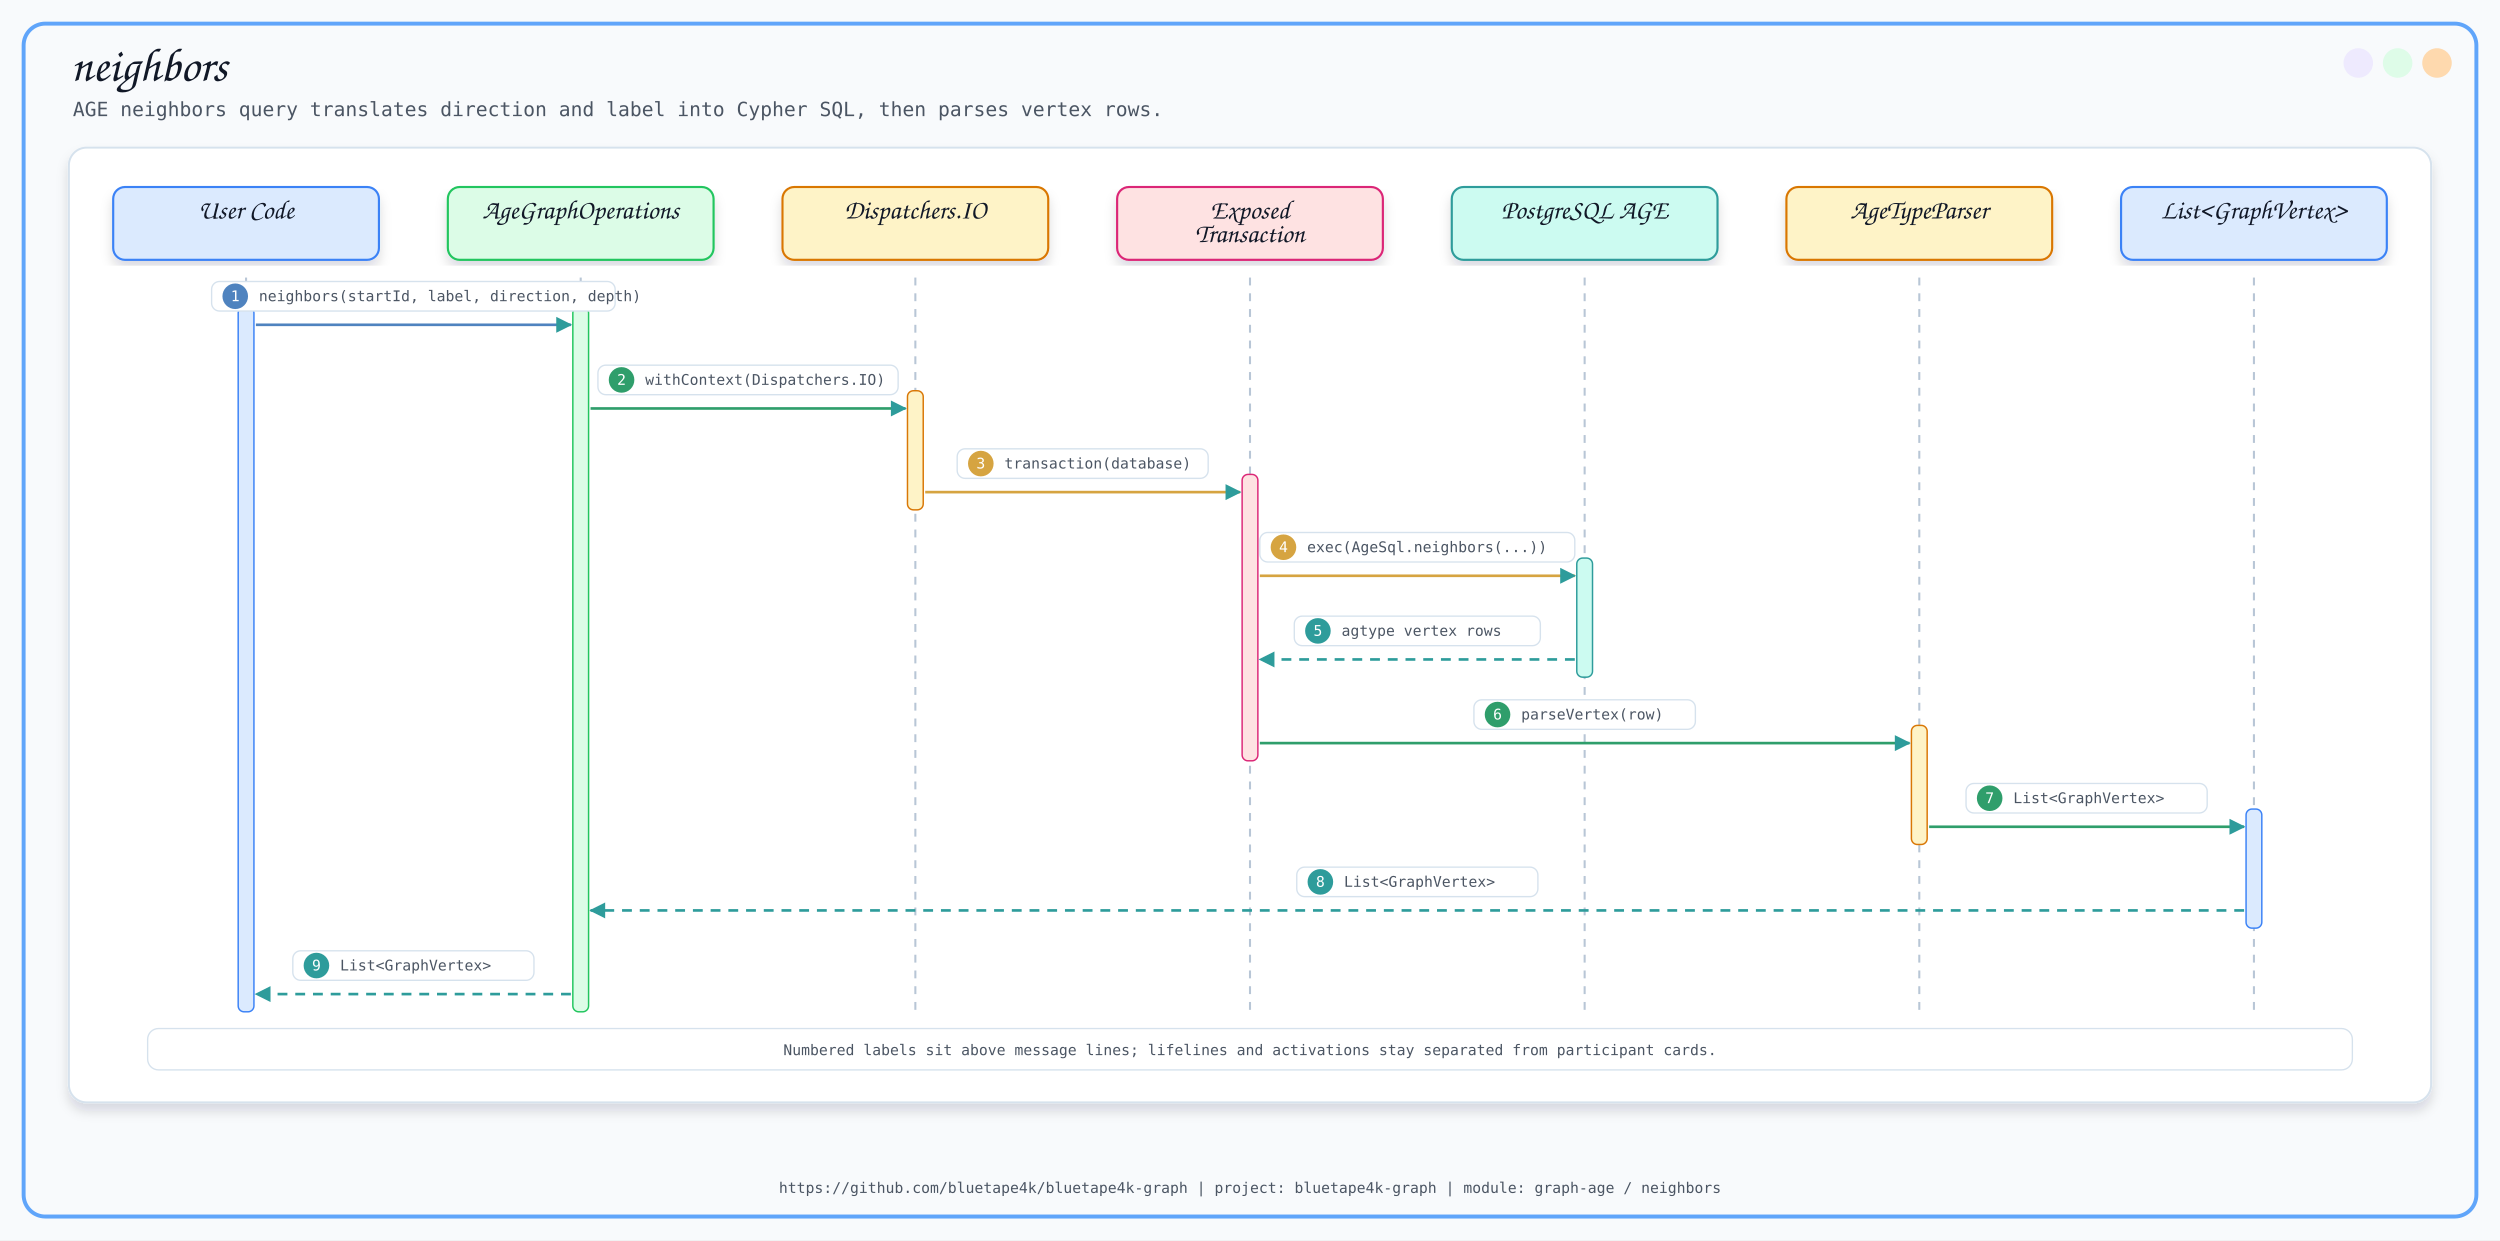
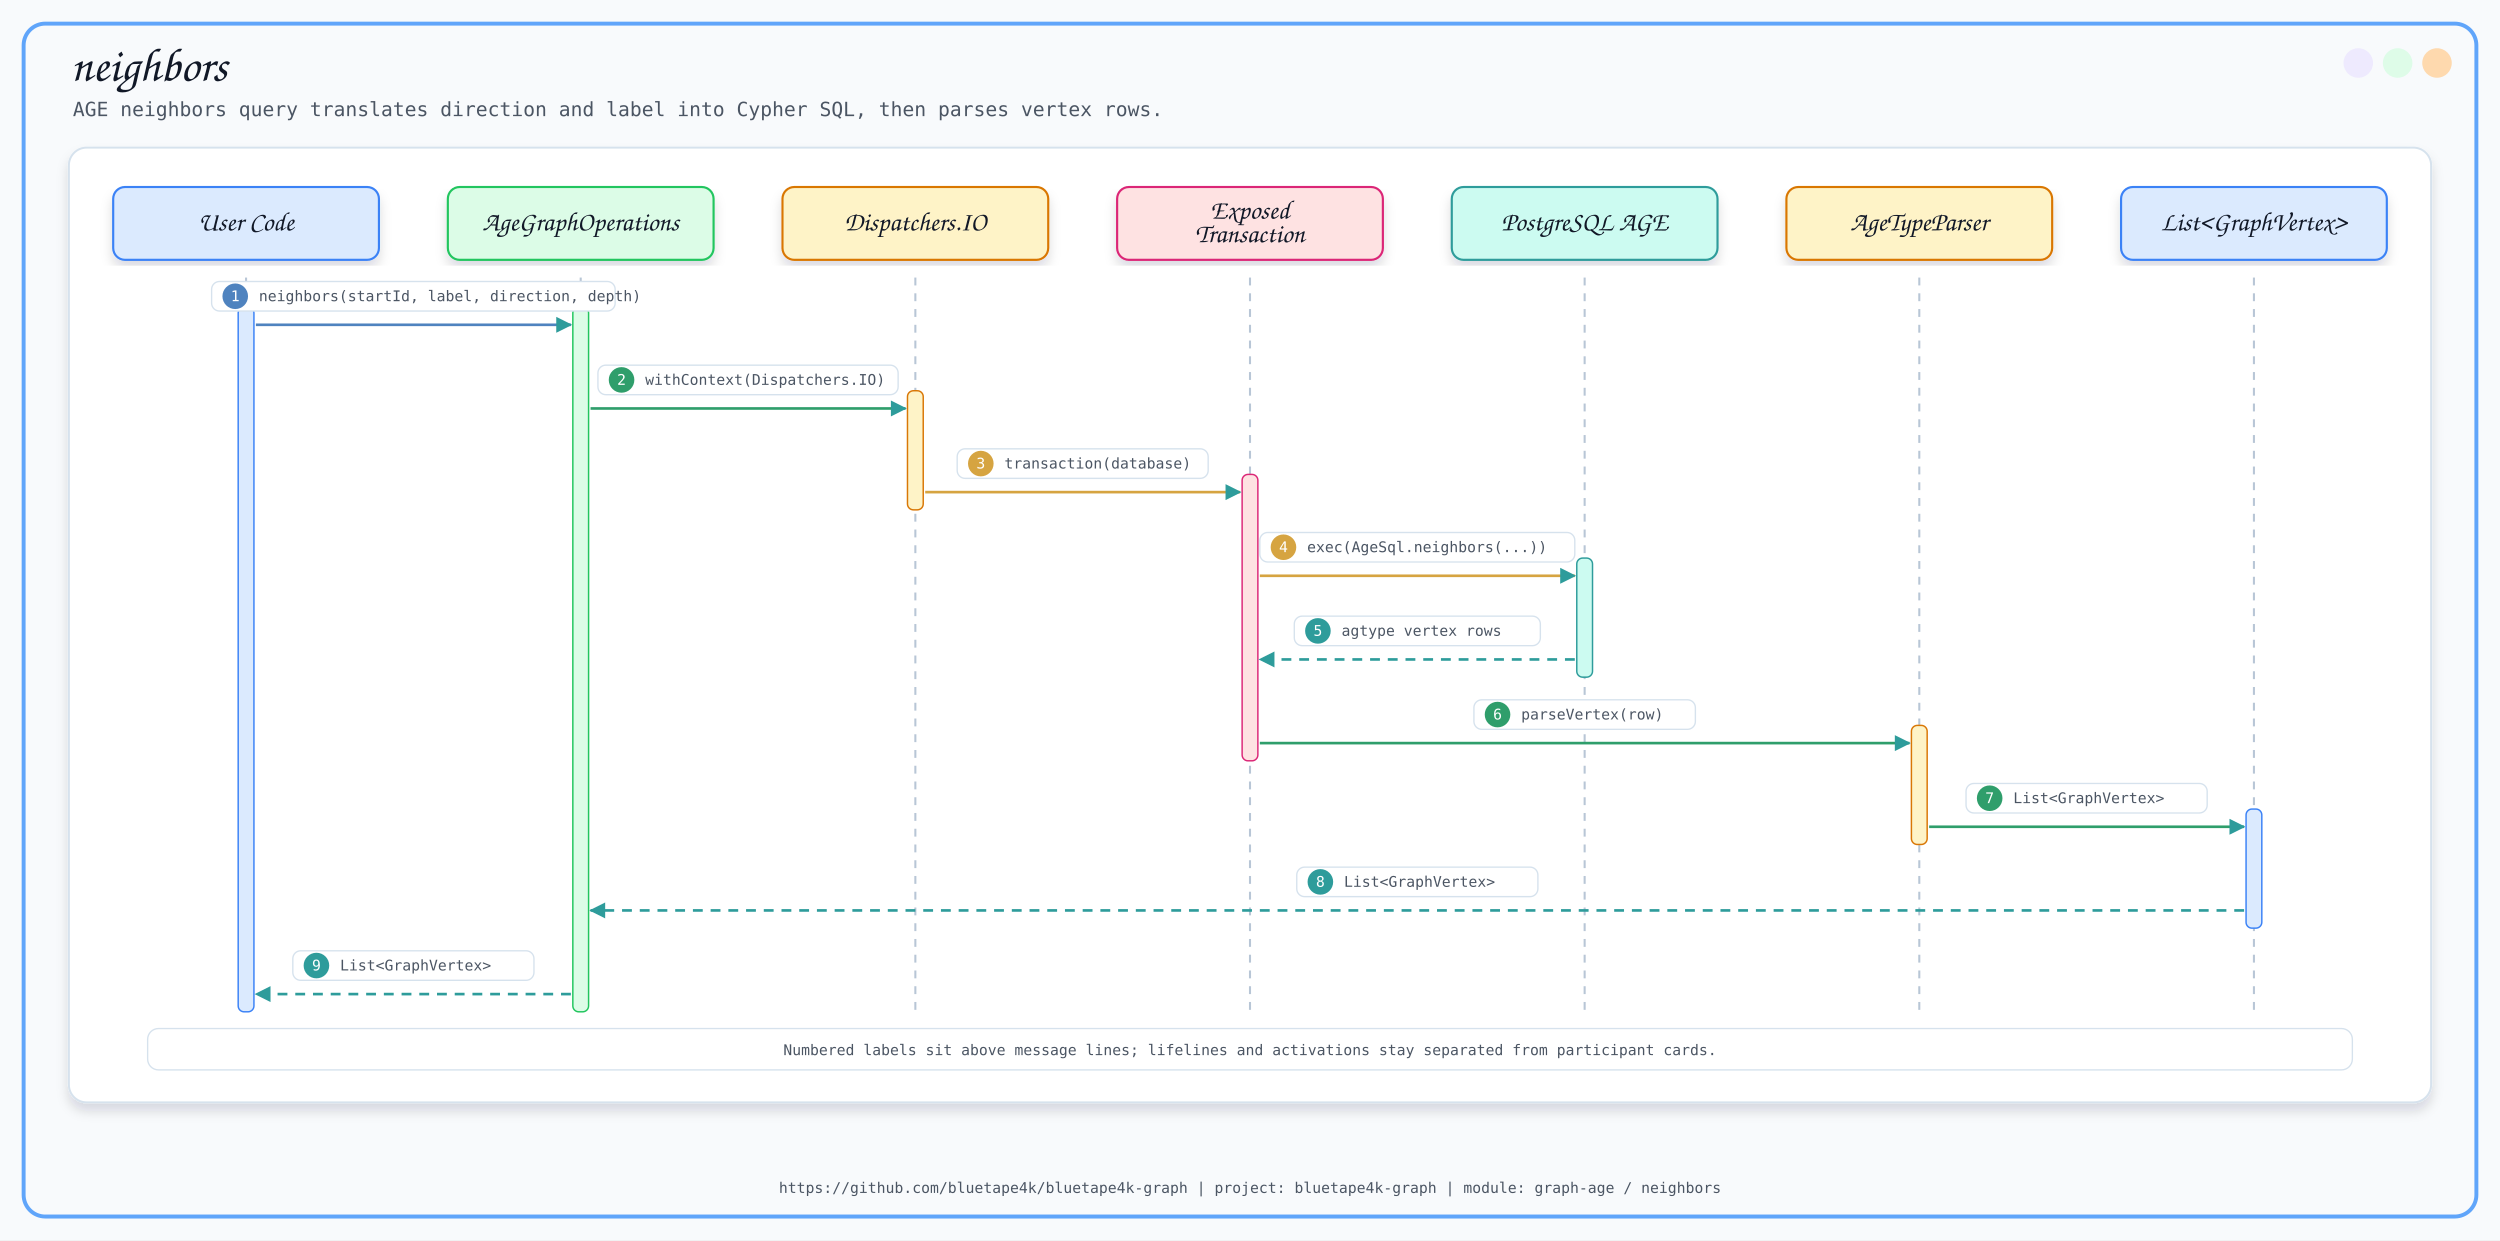
<svg xmlns="http://www.w3.org/2000/svg" width="2540" height="1260" viewBox="0 0 2540 1260">
  <defs>
    <filter id="softShadow" x="-8%" y="-8%" width="116%" height="116%">
      <feDropShadow dx="0" dy="8" stdDeviation="6" flood-color="#0F172A" flood-opacity="0.14" />
    </filter>
    <marker id="arrow" viewBox="0 0 10 10" refX="9" refY="5" markerWidth="8" markerHeight="8" orient="auto-start-reverse">
      <path d="M 0 0 L 10 5 L 0 10 z" fill="#2563EB" />
    </marker>
  </defs>
  <style>
      .title { font-family: 'Architects Daughter', cursive; font-size: 48px; fill: #111827; }
      .subtitle { font-family: 'Comic Mono', monospace; font-size: 20px; fill: #4B5563; }
      .label { font-family: 'Architects Daughter', cursive; font-size: 27px; fill: #111827; }
      .small { font-family: 'Comic Mono', monospace; font-size: 18px; fill: #374151; }
      .tiny { font-family: 'Comic Mono', monospace; font-size: 15px; fill: #4B5563; }
      .card { filter: url(#softShadow); }
      .line { stroke: #2563EB; stroke-width: 3; fill: none; marker-end: url(#arrow); }
      .thin { stroke: #60A5FA; stroke-width: 2; fill: none; marker-end: url(#arrow); }
      .dash { stroke: #64748B; stroke-width: 2; stroke-dasharray: 8 8; fill: none; marker-end: url(#arrow); }
    </style>
  <defs>
    <marker id="seqArrow" markerWidth="6" markerHeight="6" refX="5.5" refY="3" orient="auto" markerUnits="strokeWidth">
      <path d="M 0 0 L 6 3 L 0 6 z" fill="#2E9C9B" />
    </marker>
  </defs>
  <rect x="0" y="0" width="2540" height="1260" fill="#F8FAFC" />
  <rect x="24" y="24" width="2492" height="1212" rx="22" fill="none" stroke="#60A5FA" stroke-width="4" />
  <circle cx="2476" cy="64" r="15" fill="#FED7AA" opacity="0.95" />
  <circle cx="2436" cy="64" r="15" fill="#DCFCE7" opacity="0.95" />
  <circle cx="2396" cy="64" r="15" fill="#EDE9FE" opacity="0.95" />
  <text x="72" y="82" class="title">neighbors</text>
  <text x="74" y="118" class="subtitle">AGE neighbors query translates direction and label into Cypher SQL, then parses vertex rows.</text>
  <text x="1270.0" y="1212" text-anchor="middle" class="tiny">https://github.com/bluetape4k/bluetape4k-graph | project: bluetape4k-graph | module: graph-age / neighbors</text>
  <rect x="70" y="150" width="2400" height="970" rx="18" fill="#FFFFFF" stroke="#D6E2ED" stroke-width="2" filter="url(#softShadow)" />
  <rect x="115.0" y="190" width="270" height="74" rx="12" fill="#DBEAFE" stroke="#3B82F6" stroke-width="2.2" filter="url(#softShadow)" />
-   <text x="250.0" y="222" text-anchor="middle" class="label">User Code</text>
+   <text x="250.0" y="227" text-anchor="middle" dominant-baseline="middle" class="label">User Code</text>
  <line x1="250.0" y1="282" x2="250.0" y2="1028" stroke="#B8C6D6" stroke-width="2.1" stroke-dasharray="8 8" />
  <rect x="455.0" y="190" width="270" height="74" rx="12" fill="#DCFCE7" stroke="#22C55E" stroke-width="2.2" filter="url(#softShadow)" />
-   <text x="590.0" y="222" text-anchor="middle" class="label">AgeGraphOperations</text>
+   <text x="590.0" y="227" text-anchor="middle" dominant-baseline="middle" class="label">AgeGraphOperations</text>
  <line x1="590.0" y1="282" x2="590.0" y2="1028" stroke="#B8C6D6" stroke-width="2.1" stroke-dasharray="8 8" />
  <rect x="795.0" y="190" width="270" height="74" rx="12" fill="#FEF3C7" stroke="#D97706" stroke-width="2.2" filter="url(#softShadow)" />
-   <text x="930.0" y="222" text-anchor="middle" class="label">Dispatchers.IO</text>
+   <text x="930.0" y="227" text-anchor="middle" dominant-baseline="middle" class="label">Dispatchers.IO</text>
  <line x1="930.0" y1="282" x2="930.0" y2="1028" stroke="#B8C6D6" stroke-width="2.1" stroke-dasharray="8 8" />
  <rect x="1135.0" y="190" width="270" height="74" rx="12" fill="#FEE2E2" stroke="#DB2777" stroke-width="2.2" filter="url(#softShadow)" />
-   <text x="1270.0" y="222" text-anchor="middle" class="label">Exposed</text>
-   <text x="1270.0" y="246" text-anchor="middle" class="label">Transaction</text>
+   <text x="1270.0" y="215" text-anchor="middle" dominant-baseline="middle" class="label">Exposed</text>
+   <text x="1270.0" y="239" text-anchor="middle" dominant-baseline="middle" class="label">Transaction</text>
  <line x1="1270.0" y1="282" x2="1270.0" y2="1028" stroke="#B8C6D6" stroke-width="2.1" stroke-dasharray="8 8" />
  <rect x="1475.0" y="190" width="270" height="74" rx="12" fill="#CCFBF1" stroke="#2E9C9B" stroke-width="2.2" filter="url(#softShadow)" />
-   <text x="1610.0" y="222" text-anchor="middle" class="label">PostgreSQL AGE</text>
+   <text x="1610.0" y="227" text-anchor="middle" dominant-baseline="middle" class="label">PostgreSQL AGE</text>
  <line x1="1610.0" y1="282" x2="1610.0" y2="1028" stroke="#B8C6D6" stroke-width="2.1" stroke-dasharray="8 8" />
  <rect x="1815.0" y="190" width="270" height="74" rx="12" fill="#FEF3C7" stroke="#D97706" stroke-width="2.2" filter="url(#softShadow)" />
-   <text x="1950.0" y="222" text-anchor="middle" class="label">AgeTypeParser</text>
+   <text x="1950.0" y="227" text-anchor="middle" dominant-baseline="middle" class="label">AgeTypeParser</text>
  <line x1="1950.0" y1="282" x2="1950.0" y2="1028" stroke="#B8C6D6" stroke-width="2.1" stroke-dasharray="8 8" />
  <rect x="2155.0" y="190" width="270" height="74" rx="12" fill="#DBEAFE" stroke="#3B82F6" stroke-width="2.2" filter="url(#softShadow)" />
-   <text x="2290.0" y="222" text-anchor="middle" class="label">List&lt;GraphVertex&gt;</text>
+   <text x="2290.0" y="227" text-anchor="middle" dominant-baseline="middle" class="label">List&lt;GraphVertex&gt;</text>
  <line x1="2290.0" y1="282" x2="2290.0" y2="1028" stroke="#B8C6D6" stroke-width="2.1" stroke-dasharray="8 8" />
  <rect x="242.0" y="312" width="16" height="716" rx="6" fill="#DBEAFE" stroke="#3B82F6" stroke-width="1.5" />
  <rect x="582.0" y="312" width="16" height="716" rx="6" fill="#DCFCE7" stroke="#22C55E" stroke-width="1.5" />
  <rect x="922.0" y="397" width="16" height="121" rx="6" fill="#FEF3C7" stroke="#D97706" stroke-width="1.5" />
  <rect x="1262.0" y="482" width="16" height="291" rx="6" fill="#FEE2E2" stroke="#DB2777" stroke-width="1.5" />
  <rect x="1602.0" y="567" width="16" height="121" rx="6" fill="#CCFBF1" stroke="#2E9C9B" stroke-width="1.5" />
  <rect x="1942.0" y="737" width="16" height="121" rx="6" fill="#FEF3C7" stroke="#D97706" stroke-width="1.5" />
  <rect x="2282.0" y="822" width="16" height="121" rx="6" fill="#DBEAFE" stroke="#3B82F6" stroke-width="1.5" />
  <line x1="260.0" y1="330" x2="580.0" y2="330" stroke="#4F83BF" stroke-width="2.7" marker-end="url(#seqArrow)" />
  <rect x="215.0" y="286" width="410" height="30" rx="8" fill="#FFFFFF" stroke="#D6E2ED" stroke-width="1.4" />
  <circle cx="239.0" cy="301" r="13" fill="#4F83BF" />
  <text x="239.0" y="306" text-anchor="middle" class="tiny" style="fill:#FFFFFF">1</text>
  <text x="263.0" y="306" class="tiny">neighbors(startId, label, direction, depth)</text>
  <line x1="600.0" y1="415" x2="920.0" y2="415" stroke="#2F9E6B" stroke-width="2.7" marker-end="url(#seqArrow)" />
  <rect x="607.5" y="371" width="305" height="30" rx="8" fill="#FFFFFF" stroke="#D6E2ED" stroke-width="1.4" />
  <circle cx="631.5" cy="386" r="13" fill="#2F9E6B" />
  <text x="631.5" y="391" text-anchor="middle" class="tiny" style="fill:#FFFFFF">2</text>
  <text x="655.5" y="391" class="tiny">withContext(Dispatchers.IO)</text>
  <line x1="940.0" y1="500" x2="1260.0" y2="500" stroke="#D6A441" stroke-width="2.7" marker-end="url(#seqArrow)" />
  <rect x="972.5" y="456" width="255" height="30" rx="8" fill="#FFFFFF" stroke="#D6E2ED" stroke-width="1.4" />
  <circle cx="996.5" cy="471" r="13" fill="#D6A441" />
  <text x="996.5" y="476" text-anchor="middle" class="tiny" style="fill:#FFFFFF">3</text>
  <text x="1020.5" y="476" class="tiny">transaction(database)</text>
  <line x1="1280.0" y1="585" x2="1600.0" y2="585" stroke="#D6A441" stroke-width="2.7" marker-end="url(#seqArrow)" />
  <rect x="1280.0" y="541" width="320" height="30" rx="8" fill="#FFFFFF" stroke="#D6E2ED" stroke-width="1.4" />
  <circle cx="1304.0" cy="556" r="13" fill="#D6A441" />
  <text x="1304.0" y="561" text-anchor="middle" class="tiny" style="fill:#FFFFFF">4</text>
  <text x="1328.0" y="561" class="tiny">exec(AgeSql.neighbors(...))</text>
  <line x1="1600.0" y1="670" x2="1280.0" y2="670" stroke="#2E9C9B" stroke-width="2.7" stroke-dasharray="10 8" marker-end="url(#seqArrow)" />
  <rect x="1315.0" y="626" width="250" height="30" rx="8" fill="#FFFFFF" stroke="#D6E2ED" stroke-width="1.4" />
  <circle cx="1339.0" cy="641" r="13" fill="#2E9C9B" />
  <text x="1339.0" y="646" text-anchor="middle" class="tiny" style="fill:#FFFFFF">5</text>
  <text x="1363.0" y="646" class="tiny">agtype vertex rows</text>
  <line x1="1280.0" y1="755" x2="1940.0" y2="755" stroke="#2F9E6B" stroke-width="2.7" marker-end="url(#seqArrow)" />
  <rect x="1497.5" y="711" width="225" height="30" rx="8" fill="#FFFFFF" stroke="#D6E2ED" stroke-width="1.4" />
  <circle cx="1521.5" cy="726" r="13" fill="#2F9E6B" />
  <text x="1521.5" y="731" text-anchor="middle" class="tiny" style="fill:#FFFFFF">6</text>
  <text x="1545.5" y="731" class="tiny">parseVertex(row)</text>
  <line x1="1960.0" y1="840" x2="2280.0" y2="840" stroke="#2F9E6B" stroke-width="2.7" marker-end="url(#seqArrow)" />
  <rect x="1997.5" y="796" width="245" height="30" rx="8" fill="#FFFFFF" stroke="#D6E2ED" stroke-width="1.4" />
  <circle cx="2021.5" cy="811" r="13" fill="#2F9E6B" />
  <text x="2021.5" y="816" text-anchor="middle" class="tiny" style="fill:#FFFFFF">7</text>
  <text x="2045.5" y="816" class="tiny">List&lt;GraphVertex&gt;</text>
  <line x1="2280.0" y1="925" x2="600.0" y2="925" stroke="#2E9C9B" stroke-width="2.7" stroke-dasharray="10 8" marker-end="url(#seqArrow)" />
  <rect x="1317.5" y="881" width="245" height="30" rx="8" fill="#FFFFFF" stroke="#D6E2ED" stroke-width="1.4" />
  <circle cx="1341.5" cy="896" r="13" fill="#2E9C9B" />
  <text x="1341.5" y="901" text-anchor="middle" class="tiny" style="fill:#FFFFFF">8</text>
  <text x="1365.5" y="901" class="tiny">List&lt;GraphVertex&gt;</text>
  <line x1="580.0" y1="1010" x2="260.0" y2="1010" stroke="#2E9C9B" stroke-width="2.7" stroke-dasharray="10 8" marker-end="url(#seqArrow)" />
  <rect x="297.5" y="966" width="245" height="30" rx="8" fill="#FFFFFF" stroke="#D6E2ED" stroke-width="1.4" />
  <circle cx="321.5" cy="981" r="13" fill="#2E9C9B" />
  <text x="321.5" y="986" text-anchor="middle" class="tiny" style="fill:#FFFFFF">9</text>
  <text x="345.5" y="986" class="tiny">List&lt;GraphVertex&gt;</text>
  <rect x="150" y="1045" width="2240" height="42" rx="11" fill="#FFFFFF" stroke="#D6E2ED" stroke-width="1.4" />
  <text x="1270.0" y="1072" text-anchor="middle" class="tiny">Numbered labels sit above message lines; lifelines and activations stay separated from participant cards.</text>
</svg>
